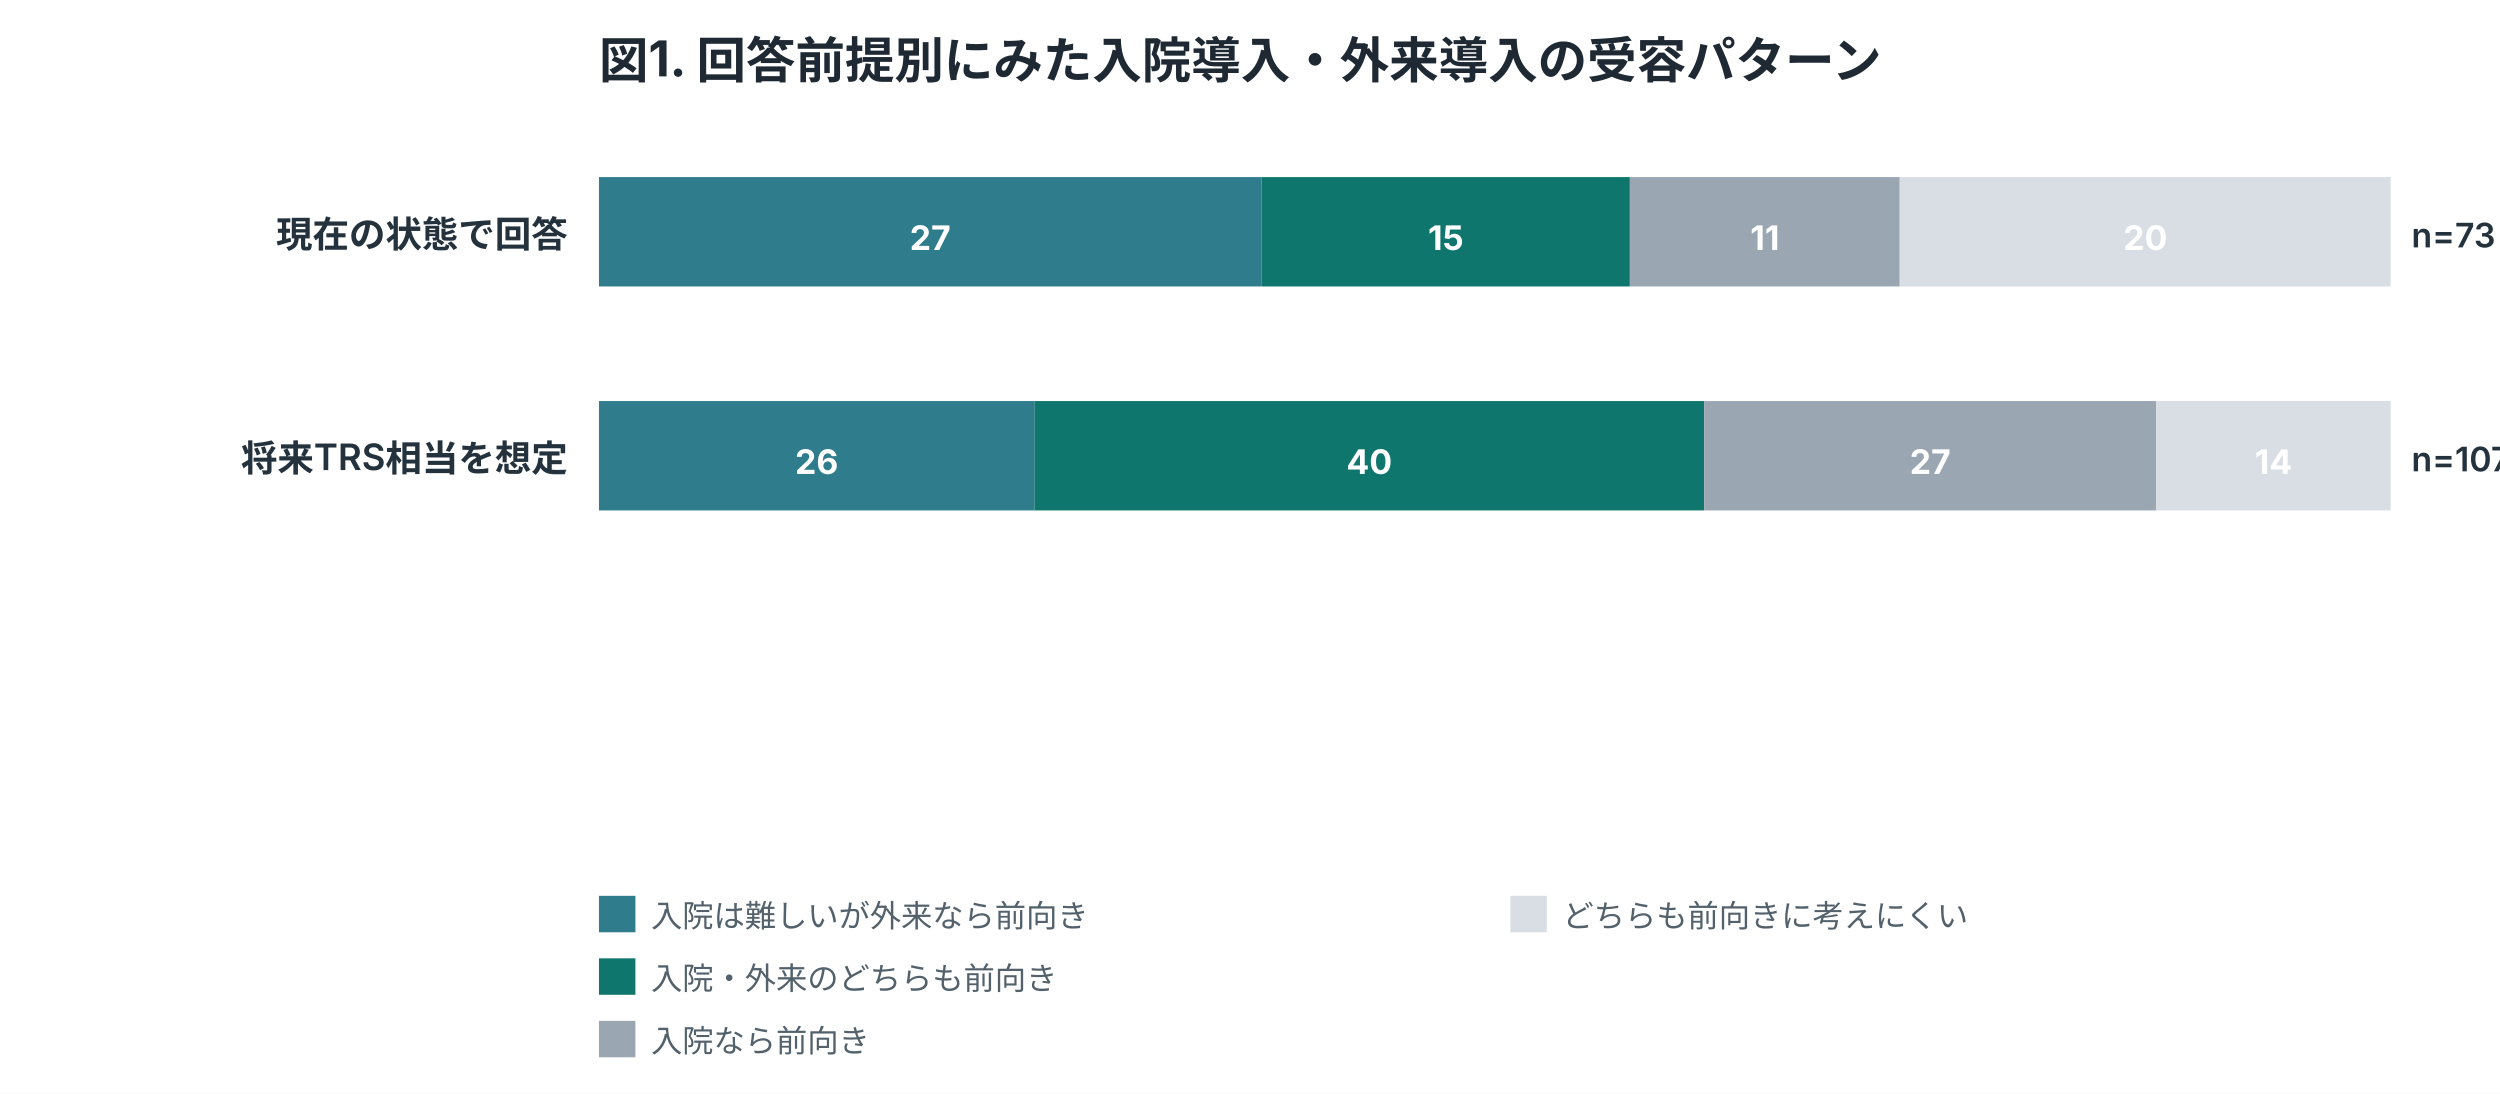
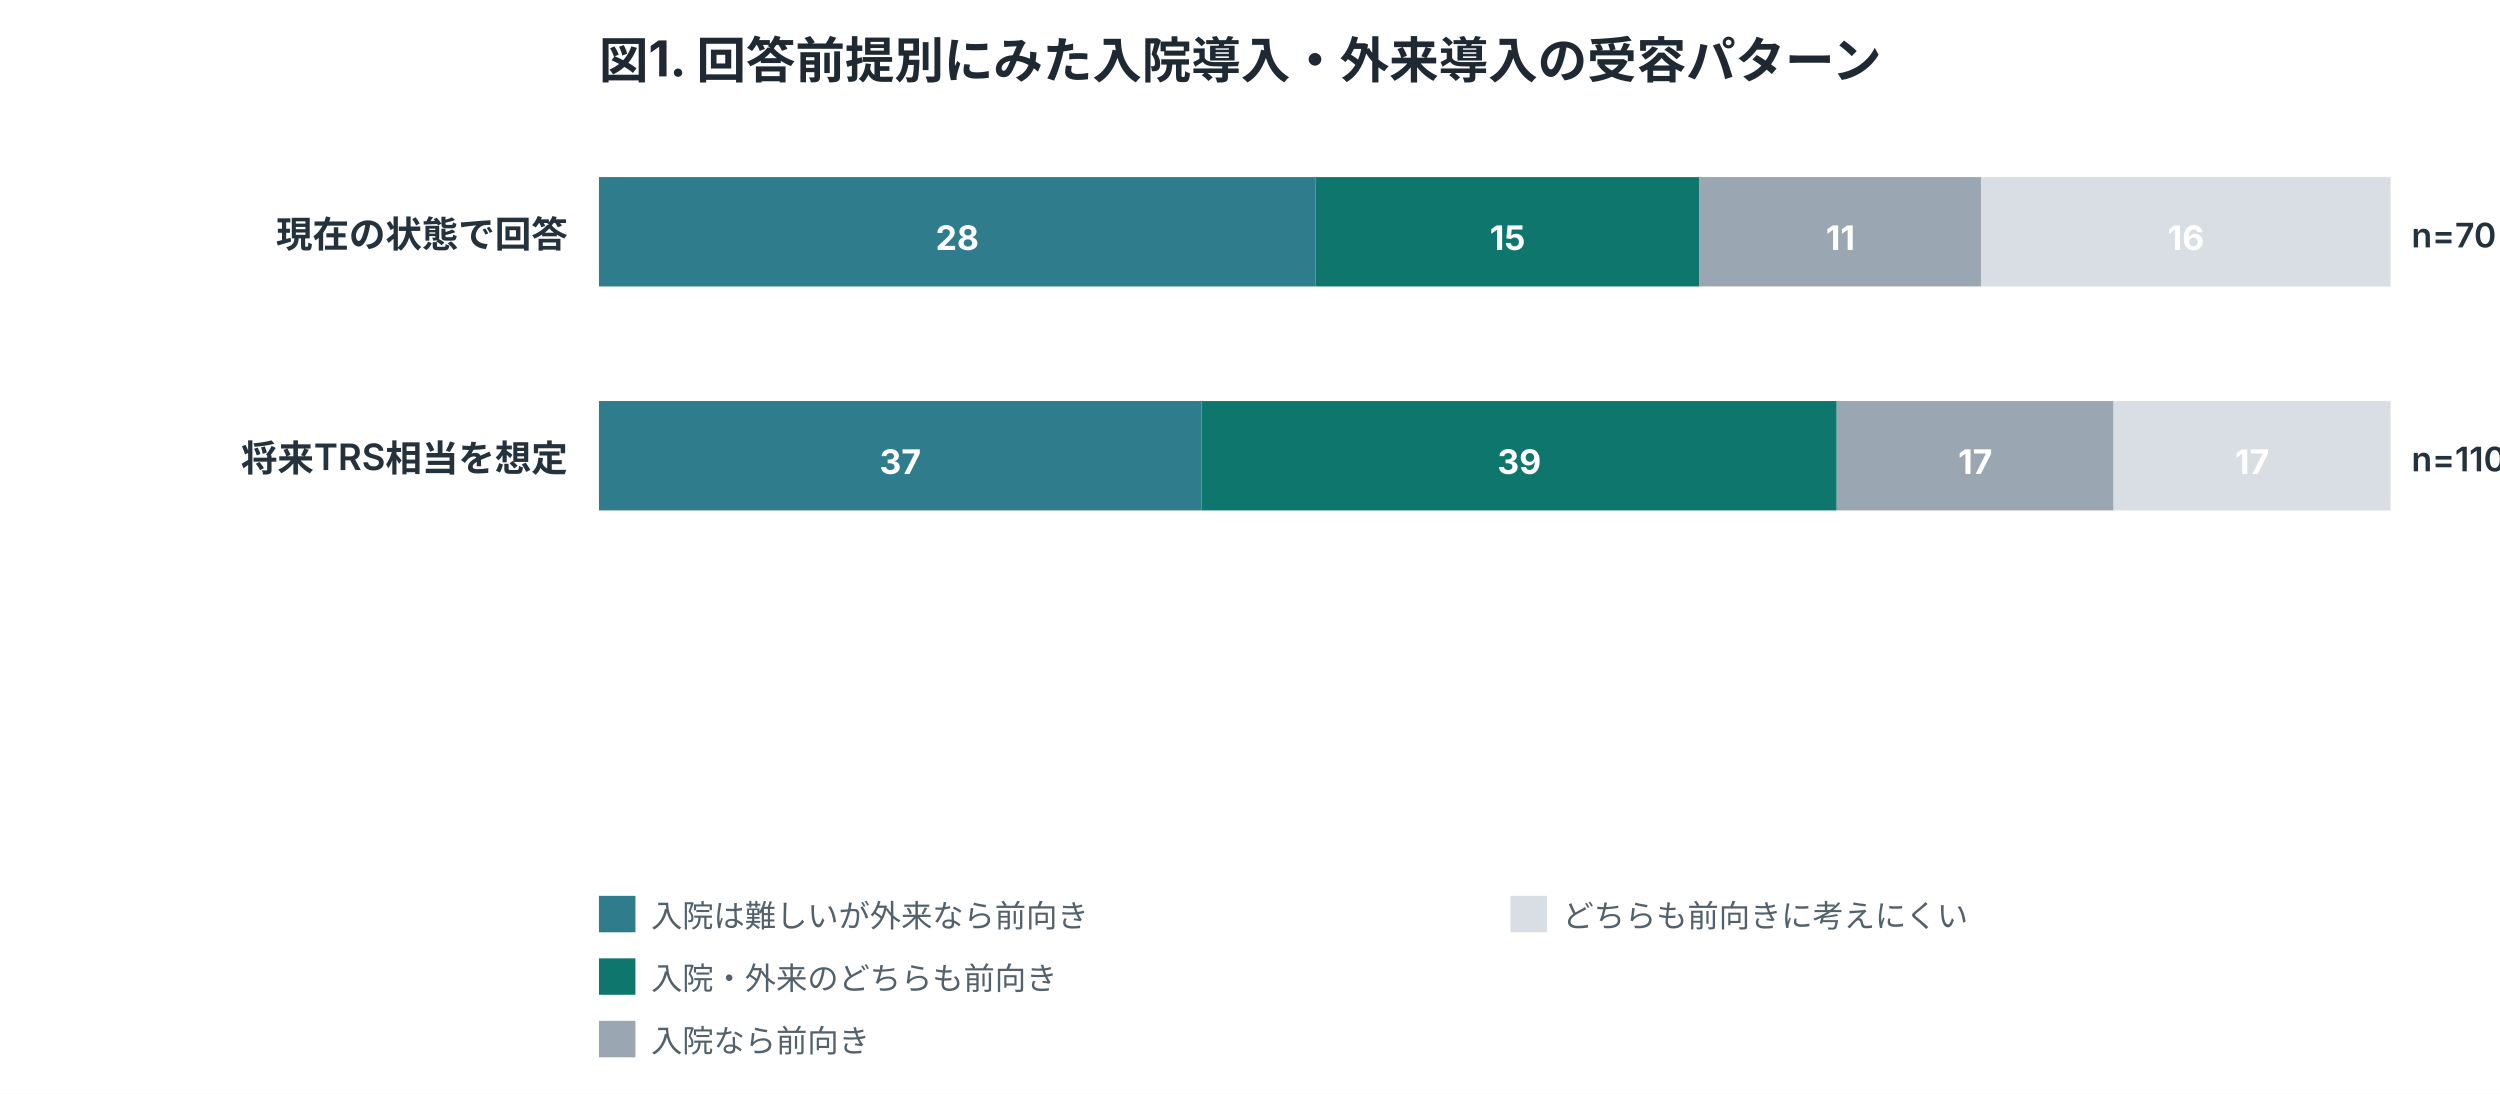
<svg xmlns="http://www.w3.org/2000/svg" width="960" height="420" viewBox="0 0 960 420" role="img">
  <style>
.title{font:700 19px -apple-system,BlinkMacSystemFont,"Segoe UI",sans-serif;fill:#1f2933}
.label{font:600 14px -apple-system,BlinkMacSystemFont,"Segoe UI",sans-serif;fill:#24323d}
.num{font:600 13px -apple-system,BlinkMacSystemFont,"Segoe UI",sans-serif;fill:#24323d}
.axis,.legend,.note{font:12px -apple-system,BlinkMacSystemFont,"Segoe UI",sans-serif;fill:#52616b}
.inside{font:700 13px -apple-system,BlinkMacSystemFont,"Segoe UI",sans-serif;fill:white}
.big{font:700 34px -apple-system,BlinkMacSystemFont,"Segoe UI",sans-serif;fill:#1f2933}
</style>
  <rect width="100%" height="100%" fill="white" />
  <text x="230" y="30" class="title">図1. 回答前提別にみた入院導入・外来導入の受容パターン</text>
  <text x="218" y="95" text-anchor="end" class="label">現在の状態で回答</text>
-   <rect x="230.0" y="68" width="254.5" height="42" fill="#2f7d8c" />
-   <text x="357.2" y="96" text-anchor="middle" class="inside">27</text>
-   <rect x="484.5" y="68" width="141.4" height="42" fill="#0f766e" />
-   <text x="555.2" y="96" text-anchor="middle" class="inside">15</text>
-   <rect x="625.8" y="68" width="103.7" height="42" fill="#9aa6b2" />
-   <text x="677.7" y="96" text-anchor="middle" class="inside">11</text>
-   <rect x="729.5" y="68" width="188.5" height="42" fill="#d8dee4" />
-   <text x="823.8" y="96" text-anchor="middle" class="inside">20</text>
-   <text x="926" y="95" class="num">n=73</text>
+   <rect x="230.0" y="68" width="275.2" height="42" fill="#2f7d8c" />
+   <text x="367.6" y="96" text-anchor="middle" class="inside">28</text>
+   <rect x="505.2" y="68" width="147.4" height="42" fill="#0f766e" />
+   <text x="578.9" y="96" text-anchor="middle" class="inside">15</text>
+   <rect x="652.6" y="68" width="108.1" height="42" fill="#9aa6b2" />
+   <text x="706.7" y="96" text-anchor="middle" class="inside">11</text>
+   <rect x="760.7" y="68" width="157.3" height="42" fill="#d8dee4" />
+   <text x="839.4" y="96" text-anchor="middle" class="inside">16</text>
+   <text x="926" y="95" class="num">n=70</text>
  <text x="218" y="181" text-anchor="end" class="label">将来TRS相当を想定</text>
-   <rect x="230.0" y="154" width="167.2" height="42" fill="#2f7d8c" />
-   <text x="313.6" y="182" text-anchor="middle" class="inside">26</text>
-   <rect x="397.2" y="154" width="257.2" height="42" fill="#0f766e" />
-   <text x="525.8" y="182" text-anchor="middle" class="inside">40</text>
-   <rect x="654.4" y="154" width="173.6" height="42" fill="#9aa6b2" />
-   <text x="741.2" y="182" text-anchor="middle" class="inside">27</text>
-   <rect x="828.0" y="154" width="90.0" height="42" fill="#d8dee4" />
-   <text x="873.0" y="182" text-anchor="middle" class="inside">14</text>
-   <text x="926" y="181" class="num">n=107</text>
+   <rect x="230.0" y="154" width="231.4" height="42" fill="#2f7d8c" />
+   <text x="345.7" y="182" text-anchor="middle" class="inside">37</text>
+   <rect x="461.4" y="154" width="243.9" height="42" fill="#0f766e" />
+   <text x="583.4" y="182" text-anchor="middle" class="inside">39</text>
+   <rect x="705.3" y="154" width="106.3" height="42" fill="#9aa6b2" />
+   <text x="758.5" y="182" text-anchor="middle" class="inside">17</text>
+   <rect x="811.7" y="154" width="106.3" height="42" fill="#d8dee4" />
+   <text x="864.8" y="182" text-anchor="middle" class="inside">17</text>
+   <text x="926" y="181" class="num">n=110</text>
  <rect x="230" y="344" width="14" height="14" fill="#2f7d8c" />
  <text x="250" y="356" class="legend">入院は難しいが外来なら前向き</text>
  <rect x="230" y="368" width="14" height="14" fill="#0f766e" />
  <text x="250" y="380" class="legend">入院・外来のどちらも前向き</text>
  <rect x="230" y="392" width="14" height="14" fill="#9aa6b2" />
  <text x="250" y="404" class="legend">入院なら前向き</text>
  <rect x="580" y="344" width="14" height="14" fill="#d8dee4" />
  <text x="600" y="356" class="legend">どちらも前向きに考えにくい</text>
</svg>
